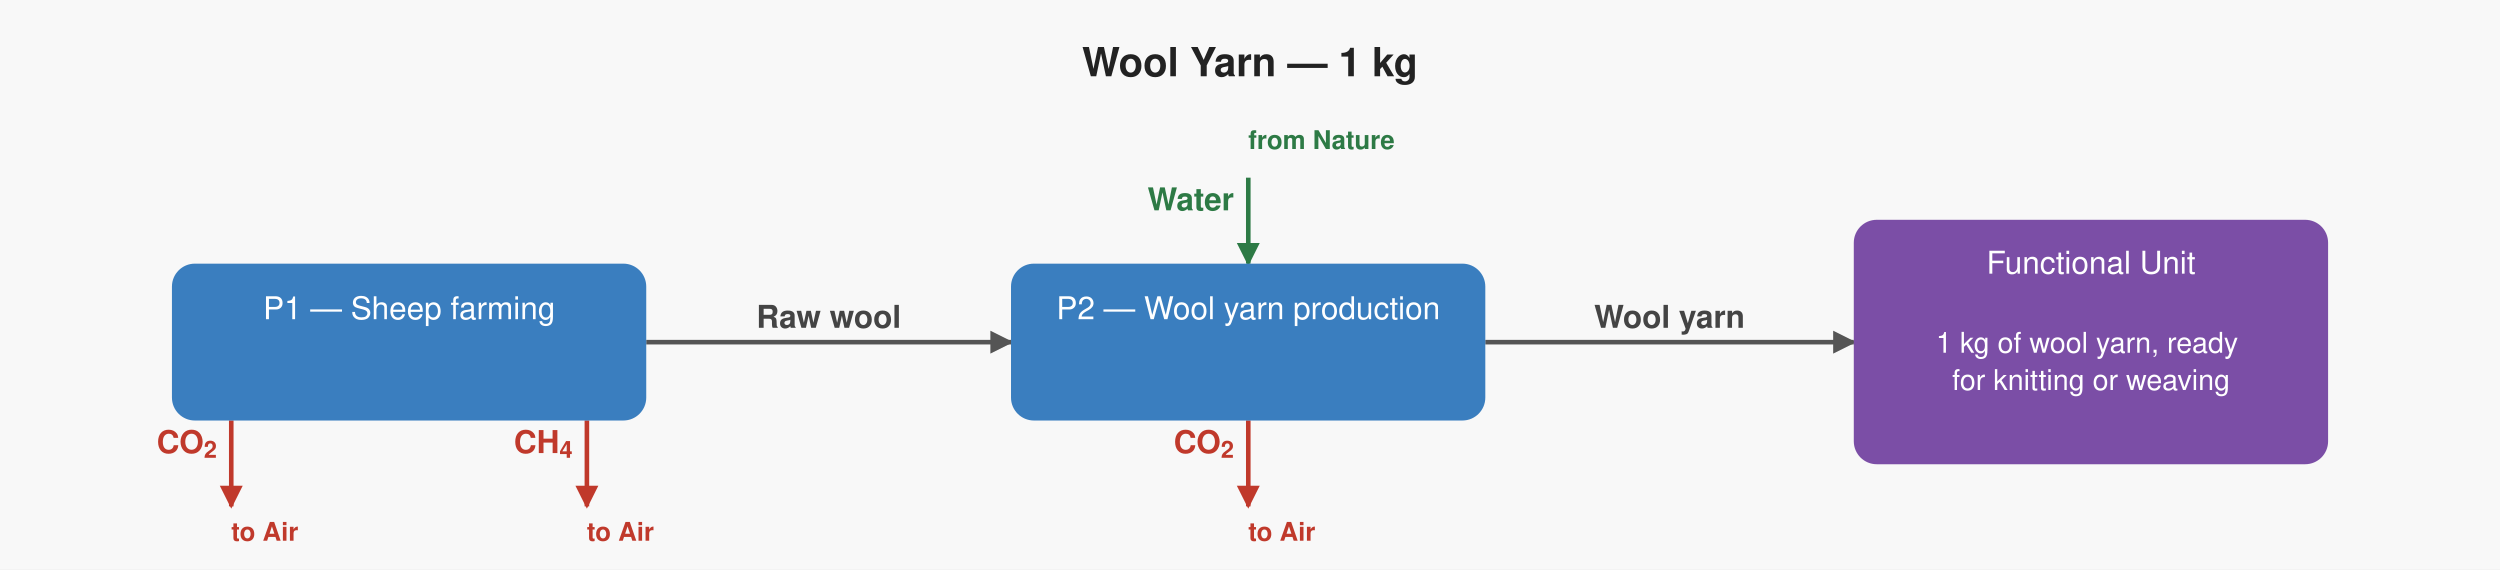
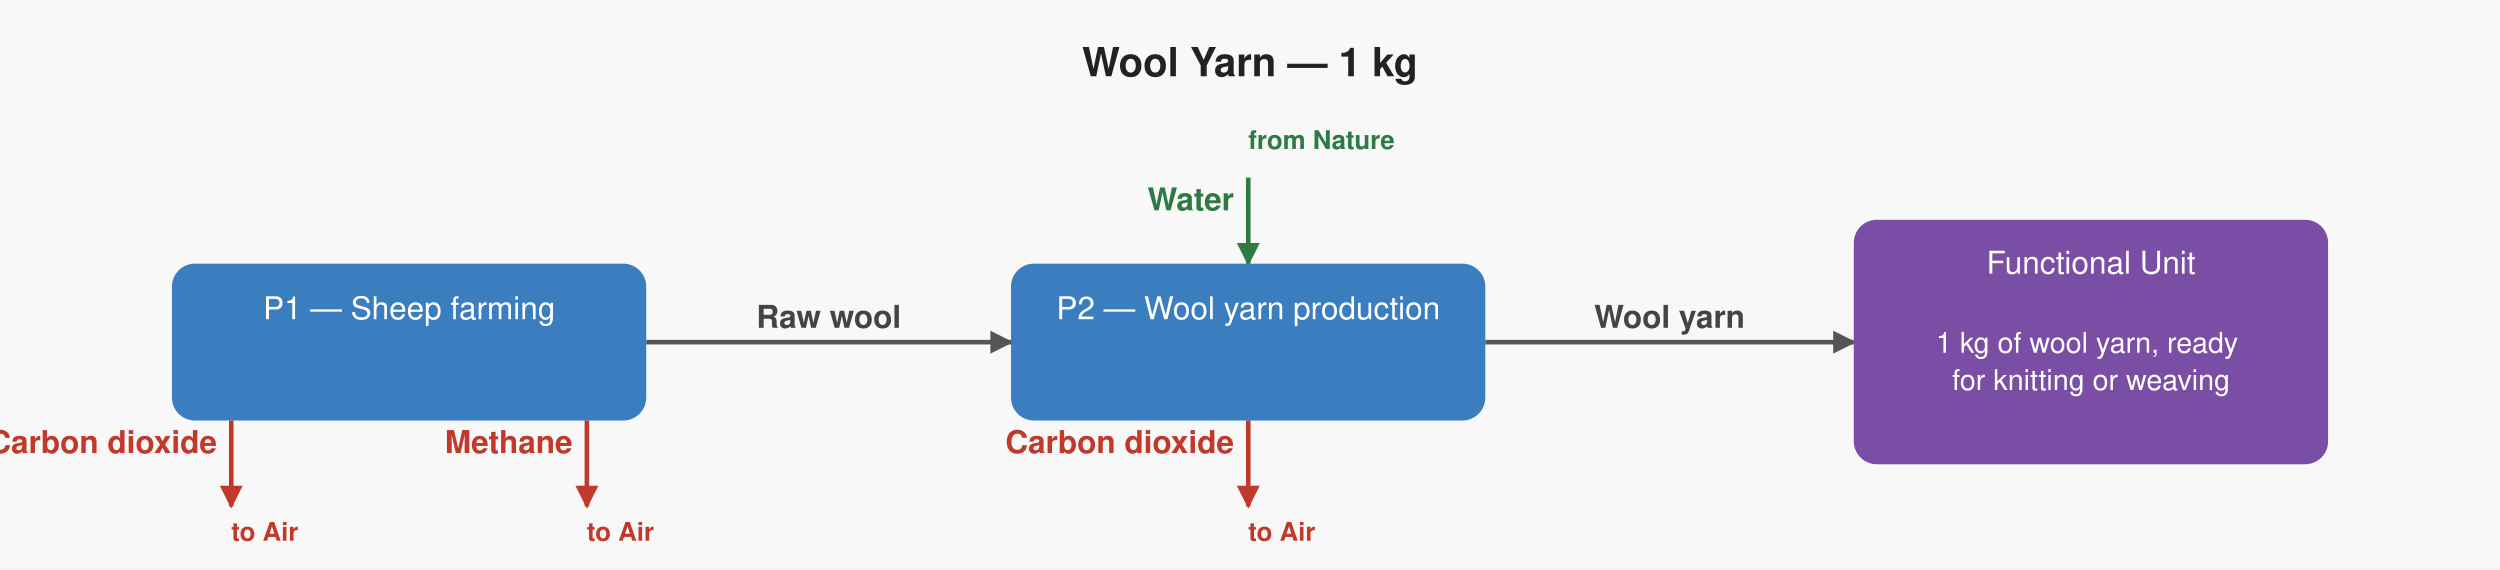
<svg xmlns="http://www.w3.org/2000/svg" width="872.4" height="198.7" viewBox="0 -76.7 872.4 198.7">
  <rect x="0" y="-76.7" width="872.4" height="198.7" fill="#f8f8f8" />
  <defs>
    <marker id="arr" viewBox="0 0 10 10" refX="9" refY="5" markerWidth="5" markerHeight="5" orient="auto">
      <path d="M0,0 L10,5 L0,10 z" fill="#555555" />
    </marker>
    <marker id="arr-green" viewBox="0 0 10 10" refX="9" refY="5" markerWidth="5" markerHeight="5" orient="auto">
      <path d="M0,0 L10,5 L0,10 z" fill="#2d7a45" />
    </marker>
    <marker id="arr-red" viewBox="0 0 10 10" refX="9" refY="5" markerWidth="5" markerHeight="5" orient="auto">
      <path d="M0,0 L10,5 L0,10 z" fill="#c0392b" />
    </marker>
  </defs>
  <text x="436.2" y="-50.1" text-anchor="middle" dominant-baseline="auto" font-family="Helvetica,Arial,sans-serif" font-size="14" font-weight="bold" fill="#222">Wool Yarn — 1 kg</text>
  <line x1="80.7" y1="70.0" x2="80.7" y2="100.0" stroke="#c0392b" stroke-width="1.6" marker-end="url(#arr-red)" />
-   <text x="75.7" y="81.4" text-anchor="end" dominant-baseline="auto" font-family="Helvetica,Arial,sans-serif" font-size="11" font-weight="bold" fill="#c0392b">CO<tspan baseline-shift="sub" font-size="0.75em">2</tspan>
-   </text>
+   <text x="75.7" y="81.4" text-anchor="end" dominant-baseline="auto" font-family="Helvetica,Arial,sans-serif" font-size="11" font-weight="bold" fill="#c0392b">Carbon dioxide</text>
  <text x="80.7" y="112.0" text-anchor="start" dominant-baseline="auto" font-family="Helvetica,Arial,sans-serif" font-size="9" font-weight="bold" fill="#c0392b">to Air</text>
  <line x1="204.8" y1="70.0" x2="204.8" y2="100.0" stroke="#c0392b" stroke-width="1.6" marker-end="url(#arr-red)" />
-   <text x="199.8" y="81.4" text-anchor="end" dominant-baseline="auto" font-family="Helvetica,Arial,sans-serif" font-size="11" font-weight="bold" fill="#c0392b">CH<tspan baseline-shift="sub" font-size="0.75em">4</tspan>
-   </text>
+   <text x="199.8" y="81.4" text-anchor="end" dominant-baseline="auto" font-family="Helvetica,Arial,sans-serif" font-size="11" font-weight="bold" fill="#c0392b">Methane</text>
  <text x="204.8" y="112.0" text-anchor="start" dominant-baseline="auto" font-family="Helvetica,Arial,sans-serif" font-size="9" font-weight="bold" fill="#c0392b">to Air</text>
  <text x="435.6" y="-24.7" text-anchor="start" dominant-baseline="auto" font-family="Helvetica,Arial,sans-serif" font-size="9" font-weight="bold" fill="#2d7a45">from Nature</text>
  <line x1="435.6" y1="-14.7" x2="435.6" y2="15.3" stroke="#2d7a45" stroke-width="1.6" marker-end="url(#arr-green)" />
  <text x="430.6" y="-3.3" text-anchor="end" dominant-baseline="auto" font-family="Helvetica,Arial,sans-serif" font-size="11" font-weight="bold" fill="#2d7a45">Water</text>
  <line x1="435.6" y1="70.0" x2="435.6" y2="100.0" stroke="#c0392b" stroke-width="1.6" marker-end="url(#arr-red)" />
-   <text x="430.6" y="81.4" text-anchor="end" dominant-baseline="auto" font-family="Helvetica,Arial,sans-serif" font-size="11" font-weight="bold" fill="#c0392b">CO<tspan baseline-shift="sub" font-size="0.75em">2</tspan>
-   </text>
+   <text x="430.6" y="81.4" text-anchor="end" dominant-baseline="auto" font-family="Helvetica,Arial,sans-serif" font-size="11" font-weight="bold" fill="#c0392b">Carbon dioxide</text>
  <text x="435.6" y="112.0" text-anchor="start" dominant-baseline="auto" font-family="Helvetica,Arial,sans-serif" font-size="9" font-weight="bold" fill="#c0392b">to Air</text>
  <line x1="225.5" y1="42.7" x2="352.8" y2="42.7" stroke="#555555" stroke-width="1.6" marker-end="url(#arr)" />
  <text x="289.2" y="37.7" text-anchor="middle" dominant-baseline="auto" font-family="Helvetica,Arial,sans-serif" font-size="11" font-weight="bold" fill="#444">Raw wool</text>
  <line x1="518.3" y1="42.7" x2="646.9" y2="42.7" stroke="#555555" stroke-width="1.6" marker-end="url(#arr)" />
  <text x="582.6" y="37.7" text-anchor="middle" dominant-baseline="auto" font-family="Helvetica,Arial,sans-serif" font-size="11" font-weight="bold" fill="#444">Wool yarn</text>
  <rect x="60.0" y="15.3" width="165.513" height="54.745" rx="8" fill="#3a7ebf" />
  <text x="142.8" y="34.7" text-anchor="middle" dominant-baseline="auto" font-family="Helvetica,Arial,sans-serif" font-size="11" font-weight="normal" fill="white">P1 — Sheep farming</text>
  <rect x="352.8" y="15.3" width="165.513" height="54.745" rx="8" fill="#3a7ebf" />
  <text x="435.6" y="34.7" text-anchor="middle" dominant-baseline="auto" font-family="Helvetica,Arial,sans-serif" font-size="11" font-weight="normal" fill="white">P2 — Wool yarn production</text>
  <rect x="646.9" y="-0.0" width="165.513" height="85.301" rx="8" fill="#7b4ea6" />
  <text x="729.7" y="18.8" text-anchor="middle" dominant-baseline="auto" font-family="Helvetica,Arial,sans-serif" font-size="11" font-weight="normal" fill="white">Functional Unit</text>
  <text text-anchor="middle" font-family="Helvetica,Arial,sans-serif" font-size="10" font-weight="normal" fill="white">
    <tspan x="729.7" y="46.4" dominant-baseline="auto">1 kg of wool yarn, ready</tspan>
    <tspan x="729.7" y="59.4" dominant-baseline="auto">for knitting or weaving</tspan>
  </text>
</svg>
